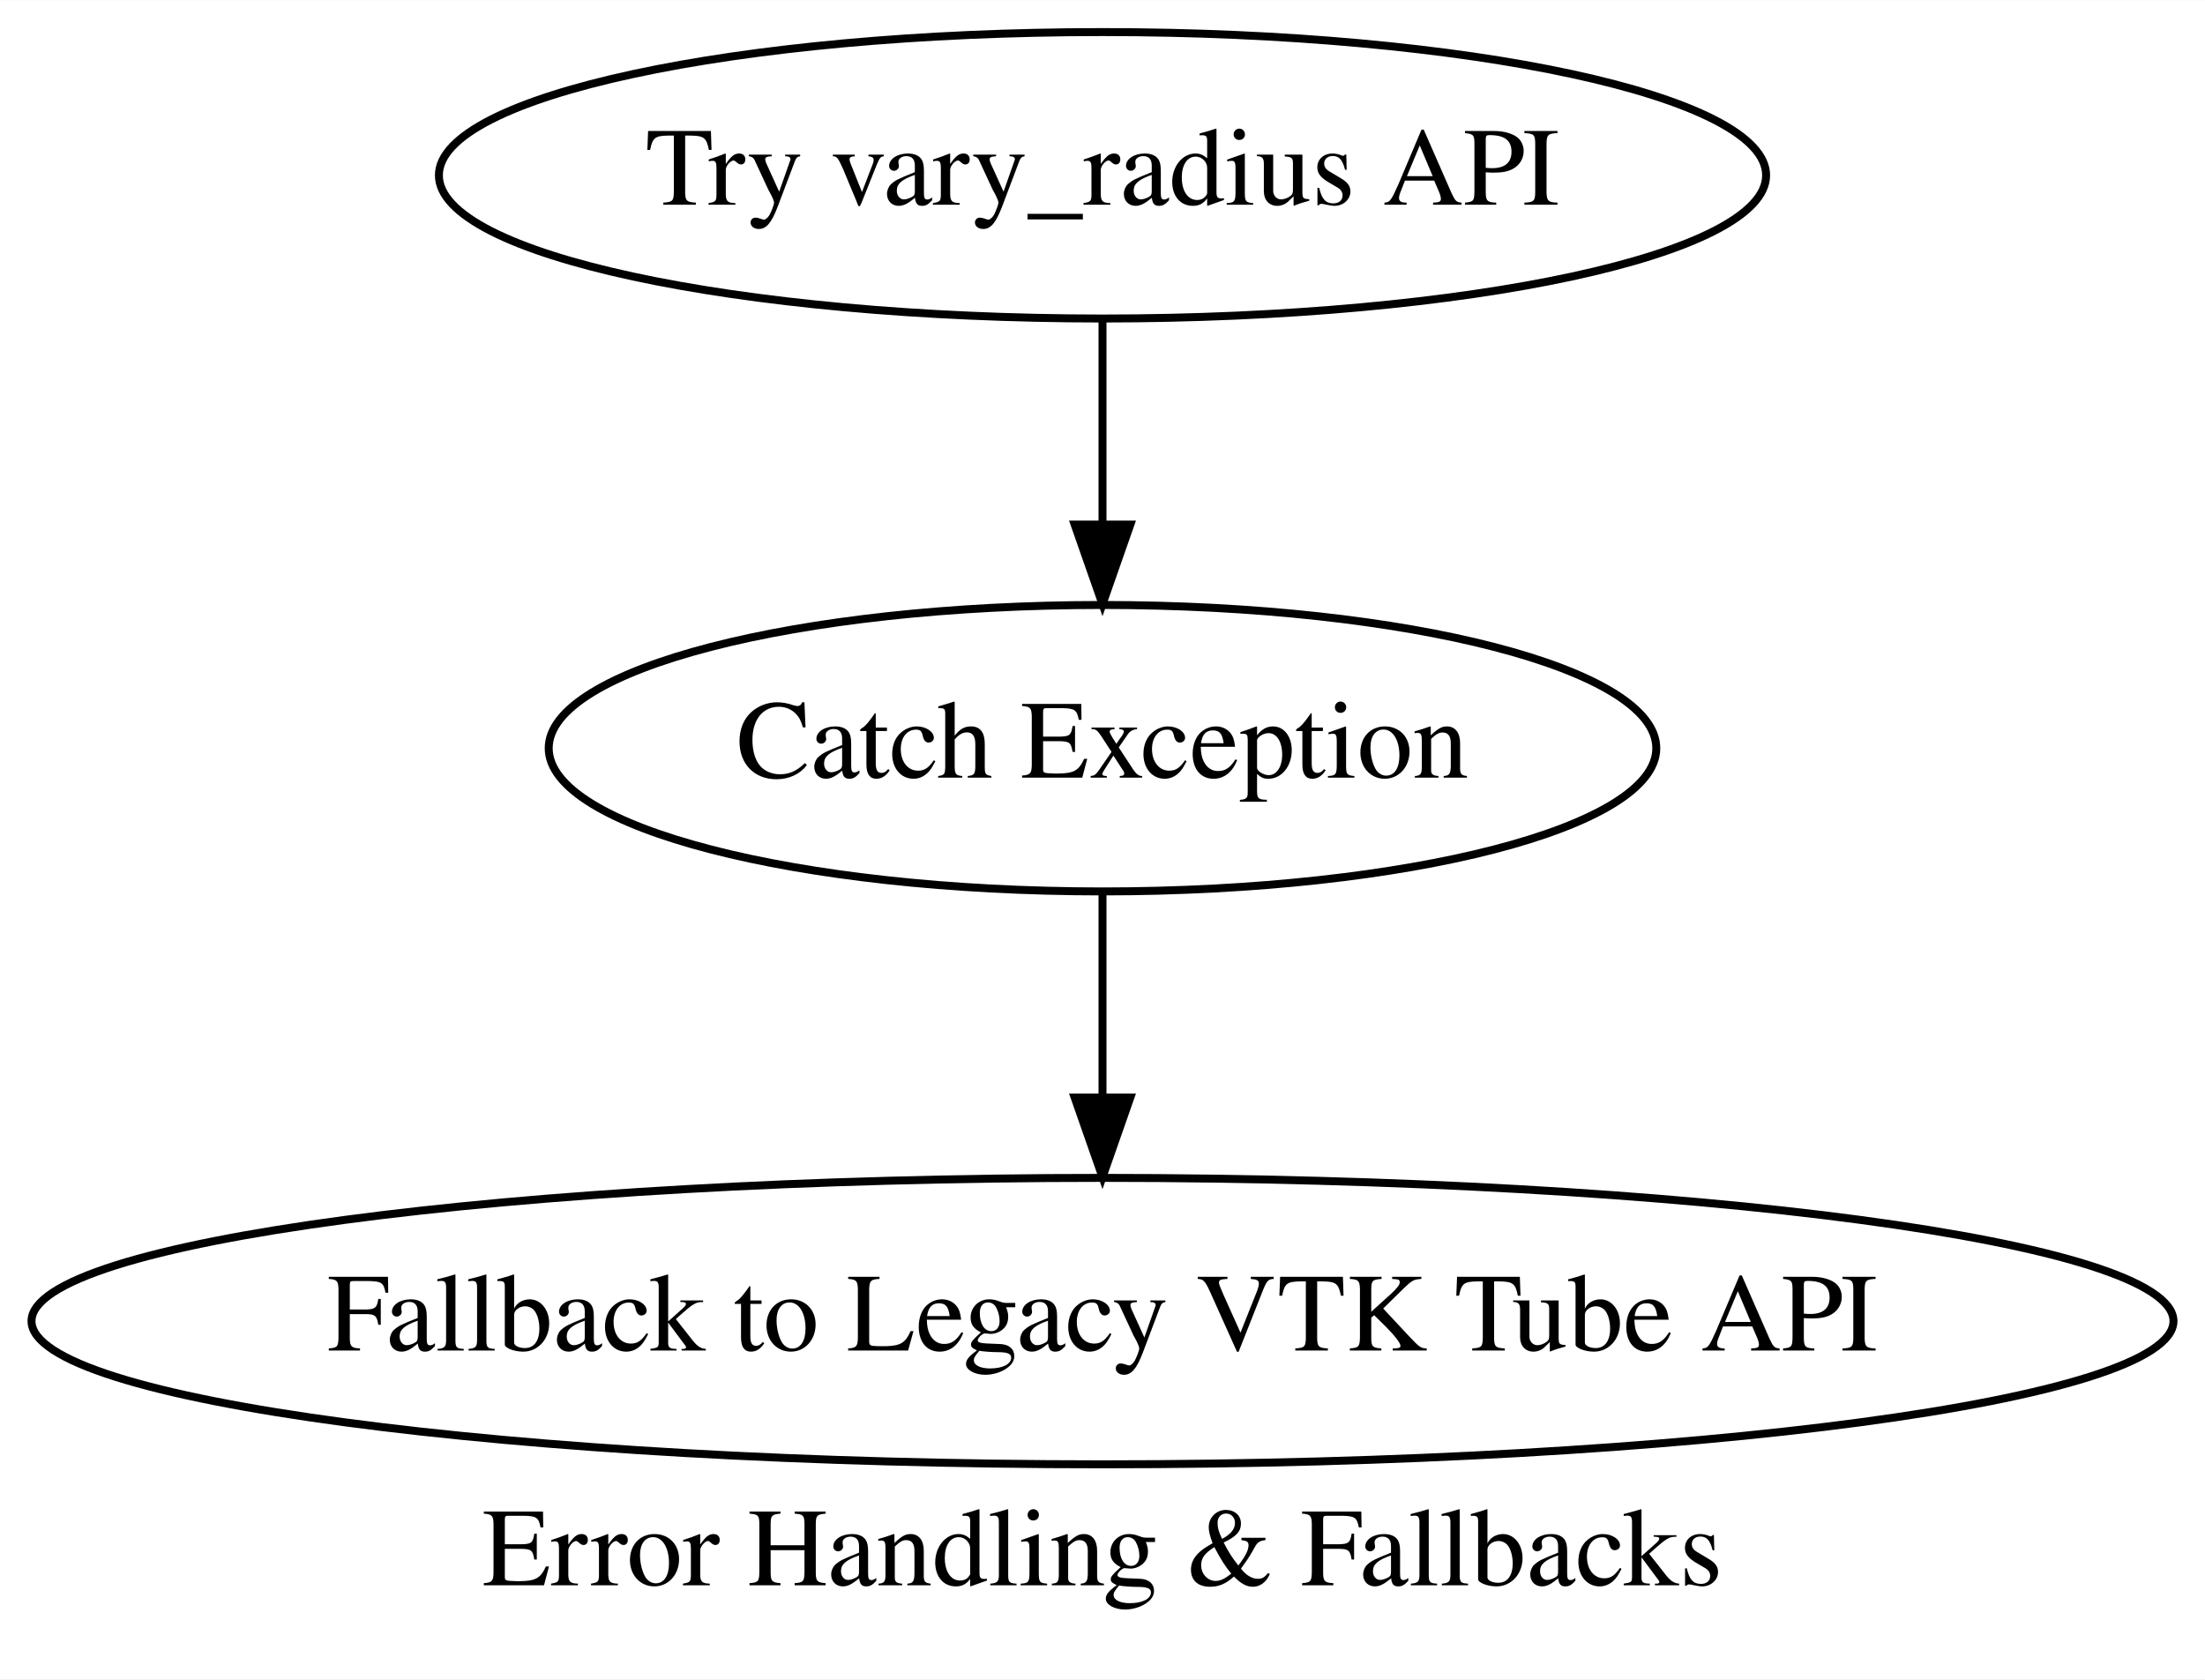
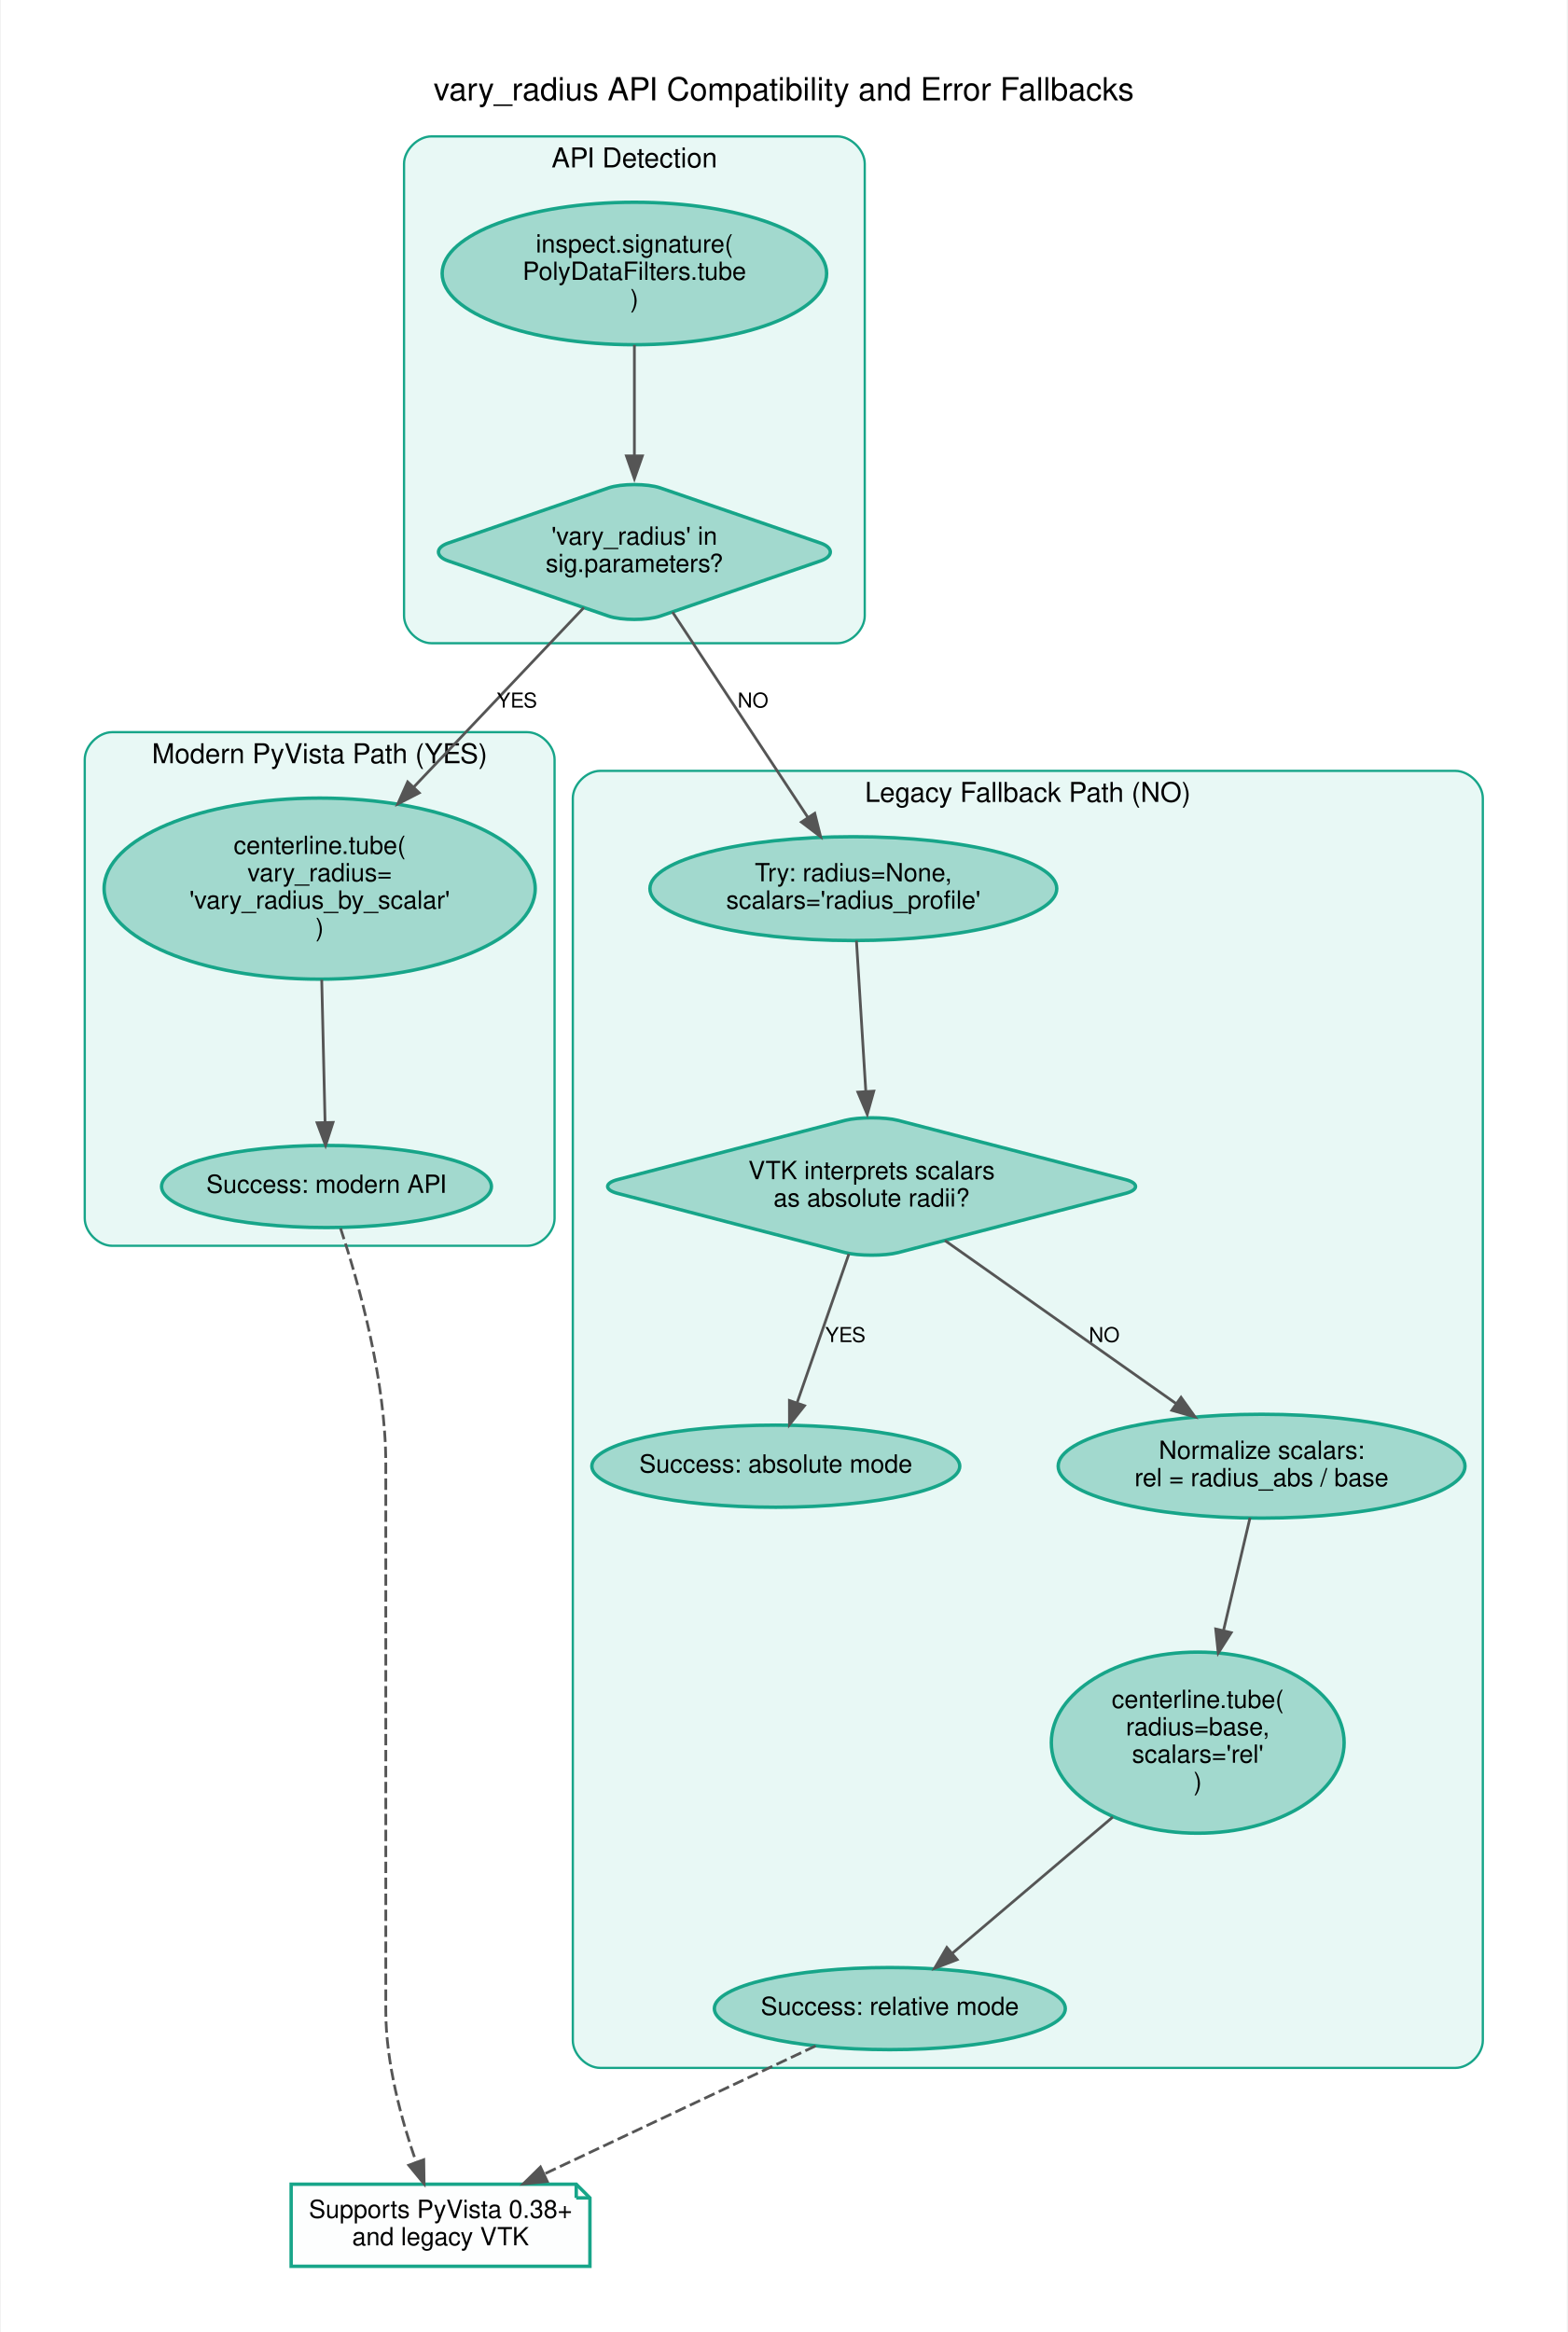
- <svg xmlns="http://www.w3.org/2000/svg" width="277pt" height="211pt" viewBox="0.00 0.00 277.08 211.00">
-   <g id="graph0" class="graph" transform="scale(1 1) rotate(0) translate(4 207)">
-     <polygon fill="white" stroke="transparent" points="-4,4 -4,-207 273.08,-207 273.08,4 -4,4" />
-     <text text-anchor="middle" x="134.54" y="-7.8" font-family="Times,serif" font-size="14.00">Error Handling &amp; Fallbacks</text>
+ <svg xmlns="http://www.w3.org/2000/svg" width="687pt" height="1022pt" viewBox="0.00 0.00 686.60 1022.47">
+   <g id="graph0" class="graph" transform="scale(1 1) rotate(0) translate(28.8 993.67)">
+     <polygon fill="#ffffff" stroke="transparent" points="-28.8,28.8 -28.8,-993.67 657.8,-993.67 657.8,28.8 -28.8,28.8" />
+     <text text-anchor="middle" x="314.5" y="-949.67" font-family="Helvetica,Arial,sans-serif" font-size="14.00">vary_radius API Compatibility and Error Fallbacks</text>
+     <g id="clust1" class="cluster">
+       <path fill="#e8f8f5" stroke="#17a589" d="M160,-711.65C160,-711.65 338,-711.65 338,-711.65 344,-711.65 350,-717.65 350,-723.65 350,-723.65 350,-921.87 350,-921.87 350,-927.87 344,-933.87 338,-933.87 338,-933.87 160,-933.87 160,-933.87 154,-933.87 148,-927.87 148,-921.87 148,-921.87 148,-723.65 148,-723.65 148,-717.65 154,-711.65 160,-711.65" />
+       <text text-anchor="middle" x="249" y="-920.27" font-family="Helvetica,Arial,sans-serif" font-size="12.00">API Detection</text>
+     </g>
+     <g id="clust2" class="cluster">
+       <path fill="#e8f8f5" stroke="#17a589" d="M20,-447.45C20,-447.45 202,-447.45 202,-447.45 208,-447.45 214,-453.45 214,-459.45 214,-459.45 214,-660.65 214,-660.65 214,-666.65 208,-672.65 202,-672.65 202,-672.65 20,-672.65 20,-672.65 14,-672.65 8,-666.65 8,-660.65 8,-660.65 8,-459.45 8,-459.45 8,-453.45 14,-447.45 20,-447.45" />
+       <text text-anchor="middle" x="111" y="-659.05" font-family="Helvetica,Arial,sans-serif" font-size="12.00">Modern PyVista Path (YES)</text>
+     </g>
+     <g id="clust3" class="cluster">
+       <path fill="#e8f8f5" stroke="#17a589" d="M234,-87C234,-87 609,-87 609,-87 615,-87 621,-93 621,-99 621,-99 621,-643.68 621,-643.68 621,-649.68 615,-655.68 609,-655.68 609,-655.68 234,-655.68 234,-655.68 228,-655.68 222,-649.68 222,-643.68 222,-643.68 222,-99 222,-99 222,-93 228,-87 234,-87" />
+       <text text-anchor="middle" x="421.5" y="-642.08" font-family="Helvetica,Arial,sans-serif" font-size="12.00">Legacy Fallback Path (NO)</text>
+     </g>
    <g id="node1" class="node">
-       <ellipse fill="none" stroke="black" cx="134.54" cy="-185" rx="83.39" ry="18" />
-       <text text-anchor="middle" x="134.54" y="-181.3" font-family="Times,serif" font-size="14.00">Try vary_radius API</text>
+       <ellipse fill="#a2d9ce" stroke="#17a589" stroke-width="1.5" cx="249" cy="-873.76" rx="84.29" ry="31.23" />
+       <text text-anchor="middle" x="249" y="-882.96" font-family="Helvetica,Arial,sans-serif" font-size="11.00">inspect.signature(</text>
+       <text text-anchor="middle" x="249" y="-870.96" font-family="Helvetica,Arial,sans-serif" font-size="11.00">  PolyDataFilters.tube</text>
+       <text text-anchor="middle" x="249" y="-858.96" font-family="Helvetica,Arial,sans-serif" font-size="11.00">)</text>
    </g>
    <g id="node2" class="node">
-       <ellipse fill="none" stroke="black" cx="134.54" cy="-113" rx="69.59" ry="18" />
-       <text text-anchor="middle" x="134.54" y="-109.3" font-family="Times,serif" font-size="14.00">Catch Exception</text>
+       <path fill="#a2d9ce" stroke="#17a589" stroke-width="1.5" d="M237.65,-779.74C237.65,-779.74 167.35,-755.55 167.35,-755.55 161.67,-753.6 161.67,-749.69 167.35,-747.74 167.35,-747.74 237.65,-723.55 237.65,-723.55 243.33,-721.6 254.67,-721.6 260.35,-723.55 260.35,-723.55 330.65,-747.74 330.65,-747.74 336.33,-749.69 336.33,-753.6 330.65,-755.55 330.65,-755.55 260.35,-779.74 260.35,-779.74 254.67,-781.69 243.33,-781.69 237.65,-779.74" />
+       <text text-anchor="middle" x="249" y="-754.85" font-family="Helvetica,Arial,sans-serif" font-size="11.00">'vary_radius' in</text>
+       <text text-anchor="middle" x="249" y="-742.85" font-family="Helvetica,Arial,sans-serif" font-size="11.00">sig.parameters?</text>
    </g>
    <g id="edge1" class="edge">
-       <path fill="none" stroke="black" d="M134.54,-166.7C134.54,-158.98 134.54,-149.71 134.54,-141.11" />
-       <polygon fill="black" stroke="black" points="138.04,-141.1 134.54,-131.1 131.04,-141.1 138.04,-141.1" />
+       <path fill="none" stroke="#555555" stroke-width="1.2" d="M249,-842.45C249,-827.74 249,-809.85 249,-793.92" />
+       <polygon fill="#555555" stroke="#555555" stroke-width="1.2" points="252.5,-793.78 249,-783.78 245.5,-793.78 252.5,-793.78" />
    </g>
    <g id="node3" class="node">
-       <ellipse fill="none" stroke="black" cx="134.54" cy="-41" rx="134.58" ry="18" />
-       <text text-anchor="middle" x="134.54" y="-37.3" font-family="Times,serif" font-size="14.00">Fallback to Legacy VTK Tube API</text>
+       <ellipse fill="#a2d9ce" stroke="#17a589" stroke-width="1.5" cx="111" cy="-604.05" rx="94.51" ry="39.7" />
+       <text text-anchor="middle" x="111" y="-619.25" font-family="Helvetica,Arial,sans-serif" font-size="11.00">centerline.tube(</text>
+       <text text-anchor="middle" x="111" y="-607.25" font-family="Helvetica,Arial,sans-serif" font-size="11.00">  vary_radius=</text>
+       <text text-anchor="middle" x="111" y="-595.25" font-family="Helvetica,Arial,sans-serif" font-size="11.00">  'vary_radius_by_scalar'</text>
+       <text text-anchor="middle" x="111" y="-583.25" font-family="Helvetica,Arial,sans-serif" font-size="11.00">)</text>
+     </g>
+     <g id="edge8" class="edge">
+       <path fill="none" stroke="#555555" stroke-width="1.2" d="M226.83,-727.25C206.79,-706.11 176.77,-674.44 152.31,-648.63" />
+       <polygon fill="#555555" stroke="#555555" stroke-width="1.2" points="154.67,-646.03 145.25,-641.18 149.59,-650.85 154.67,-646.03" />
+       <text text-anchor="middle" x="197.5" y="-683.45" font-family="Helvetica,Arial,sans-serif" font-size="9.00">YES</text>
+     </g>
+     <g id="node5" class="node">
+       <ellipse fill="#a2d9ce" stroke="#17a589" stroke-width="1.5" cx="345" cy="-604.05" rx="89.19" ry="22.76" />
+       <text text-anchor="middle" x="345" y="-607.25" font-family="Helvetica,Arial,sans-serif" font-size="11.00">Try: radius=None,</text>
+       <text text-anchor="middle" x="345" y="-595.25" font-family="Helvetica,Arial,sans-serif" font-size="11.00">scalars='radius_profile'</text>
+     </g>
+     <g id="edge9" class="edge">
+       <path fill="none" stroke="#555555" stroke-width="1.2" d="M265.72,-725.29C282.23,-700.25 307.48,-661.96 325.03,-635.34" />
+       <polygon fill="#555555" stroke="#555555" stroke-width="1.2" points="328.08,-637.07 330.66,-626.8 322.23,-633.22 328.08,-637.07" />
+       <text text-anchor="middle" x="301" y="-683.45" font-family="Helvetica,Arial,sans-serif" font-size="9.00">NO</text>
+     </g>
+     <g id="node4" class="node">
+       <ellipse fill="#a2d9ce" stroke="#17a589" stroke-width="1.5" cx="114" cy="-473.45" rx="72.32" ry="18" />
+       <text text-anchor="middle" x="114" y="-470.65" font-family="Helvetica,Arial,sans-serif" font-size="11.00">Success: modern API</text>
    </g>
    <g id="edge2" class="edge">
-       <path fill="none" stroke="black" d="M134.54,-94.7C134.54,-86.98 134.54,-77.71 134.54,-69.11" />
-       <polygon fill="black" stroke="black" points="138.04,-69.1 134.54,-59.1 131.04,-69.1 138.04,-69.1" />
+       <path fill="none" stroke="#555555" stroke-width="1.2" d="M111.91,-564.12C112.38,-543.94 112.94,-519.8 113.37,-501.65" />
+       <polygon fill="#555555" stroke="#555555" stroke-width="1.2" points="116.87,-501.55 113.6,-491.47 109.87,-501.39 116.87,-501.55" />
+     </g>
+     <g id="node11" class="node">
+       <polygon fill="#fdfefe" stroke="#17a589" stroke-width="1.5" points="223.5,-36 98.5,-36 98.5,0 229.5,0 229.5,-30 223.5,-36" />
+       <polyline fill="none" stroke="#17a589" stroke-width="1.5" points="223.5,-36 223.5,-30 " />
+       <polyline fill="none" stroke="#17a589" stroke-width="1.5" points="229.5,-30 223.5,-30 " />
+       <text text-anchor="middle" x="164" y="-21.2" font-family="Helvetica,Arial,sans-serif" font-size="11.00">Supports PyVista 0.38+</text>
+       <text text-anchor="middle" x="164" y="-9.2" font-family="Helvetica,Arial,sans-serif" font-size="11.00">and legacy VTK</text>
+     </g>
+     <g id="edge11" class="edge">
+       <path fill="none" stroke="#555555" stroke-width="1.2" stroke-dasharray="5,2" d="M120.16,-455.12C127.85,-431.92 140,-389.31 140,-351.82 140,-351.82 140,-351.82 140,-112 140,-89.07 146.93,-63.93 153.34,-45.58" />
+       <polygon fill="#555555" stroke="#555555" stroke-width="1.2" points="156.64,-46.74 156.8,-36.14 150.07,-44.33 156.64,-46.74" />
+     </g>
+     <g id="node6" class="node">
+       <path fill="#a2d9ce" stroke="#17a589" stroke-width="1.5" d="M341.39,-502.43C341.39,-502.43 241.61,-476.47 241.61,-476.47 235.81,-474.96 235.81,-471.94 241.61,-470.43 241.61,-470.43 341.39,-444.47 341.39,-444.47 347.19,-442.96 358.81,-442.96 364.61,-444.47 364.61,-444.47 464.39,-470.43 464.39,-470.43 470.19,-471.94 470.19,-474.96 464.39,-476.47 464.39,-476.47 364.61,-502.43 364.61,-502.43 358.81,-503.94 347.19,-503.94 341.39,-502.43" />
+       <text text-anchor="middle" x="353" y="-476.65" font-family="Helvetica,Arial,sans-serif" font-size="11.00">VTK interprets scalars</text>
+       <text text-anchor="middle" x="353" y="-464.65" font-family="Helvetica,Arial,sans-serif" font-size="11.00">as absolute radii?</text>
+     </g>
+     <g id="edge3" class="edge">
+       <path fill="none" stroke="#555555" stroke-width="1.2" d="M346.36,-581.23C347.48,-563.17 349.11,-537.01 350.47,-515.1" />
+       <polygon fill="#555555" stroke="#555555" stroke-width="1.2" points="353.97,-515.26 351.1,-505.06 346.98,-514.83 353.97,-515.26" />
+     </g>
+     <g id="node7" class="node">
+       <ellipse fill="#a2d9ce" stroke="#17a589" stroke-width="1.5" cx="311" cy="-350.82" rx="80.66" ry="18" />
+       <text text-anchor="middle" x="311" y="-348.02" font-family="Helvetica,Arial,sans-serif" font-size="11.00">Success: absolute mode</text>
+     </g>
+     <g id="edge4" class="edge">
+       <path fill="none" stroke="#555555" stroke-width="1.2" d="M343.05,-443.86C336.18,-424.14 327.11,-398.09 320.37,-378.73" />
+       <polygon fill="#555555" stroke="#555555" stroke-width="1.2" points="323.58,-377.32 316.99,-369.02 316.97,-379.62 323.58,-377.32" />
+       <text text-anchor="middle" x="341.5" y="-405.25" font-family="Helvetica,Arial,sans-serif" font-size="9.00">YES</text>
+     </g>
+     <g id="node8" class="node">
+       <ellipse fill="#a2d9ce" stroke="#17a589" stroke-width="1.5" cx="524" cy="-350.82" rx="89.19" ry="22.76" />
+       <text text-anchor="middle" x="524" y="-354.02" font-family="Helvetica,Arial,sans-serif" font-size="11.00">Normalize scalars:</text>
+       <text text-anchor="middle" x="524" y="-342.02" font-family="Helvetica,Arial,sans-serif" font-size="11.00">rel = radius_abs / base</text>
+     </g>
+     <g id="edge5" class="edge">
+       <path fill="none" stroke="#555555" stroke-width="1.2" d="M385.16,-449.76C413.99,-429.42 456.29,-399.59 486.62,-378.19" />
+       <polygon fill="#555555" stroke="#555555" stroke-width="1.2" points="488.68,-381.02 494.83,-372.4 484.64,-375.3 488.68,-381.02" />
+       <text text-anchor="middle" x="455" y="-405.25" font-family="Helvetica,Arial,sans-serif" font-size="9.00">NO</text>
+     </g>
+     <g id="node9" class="node">
+       <ellipse fill="#a2d9ce" stroke="#17a589" stroke-width="1.5" cx="496" cy="-229.6" rx="64.19" ry="39.7" />
+       <text text-anchor="middle" x="496" y="-244.8" font-family="Helvetica,Arial,sans-serif" font-size="11.00">centerline.tube(</text>
+       <text text-anchor="middle" x="496" y="-232.8" font-family="Helvetica,Arial,sans-serif" font-size="11.00">  radius=base,</text>
+       <text text-anchor="middle" x="496" y="-220.8" font-family="Helvetica,Arial,sans-serif" font-size="11.00">  scalars='rel'</text>
+       <text text-anchor="middle" x="496" y="-208.8" font-family="Helvetica,Arial,sans-serif" font-size="11.00">)</text>
+     </g>
+     <g id="edge6" class="edge">
+       <path fill="none" stroke="#555555" stroke-width="1.2" d="M518.93,-328.23C515.69,-314.43 511.35,-295.97 507.32,-278.81" />
+       <polygon fill="#555555" stroke="#555555" stroke-width="1.2" points="510.69,-277.84 505,-268.91 503.88,-279.44 510.69,-277.84" />
+     </g>
+     <g id="node10" class="node">
+       <ellipse fill="#a2d9ce" stroke="#17a589" stroke-width="1.5" cx="361" cy="-113" rx="76.94" ry="18" />
+       <text text-anchor="middle" x="361" y="-110.2" font-family="Helvetica,Arial,sans-serif" font-size="11.00">Success: relative mode</text>
+     </g>
+     <g id="edge7" class="edge">
+       <path fill="none" stroke="#555555" stroke-width="1.2" d="M458.75,-196.98C436.43,-178.03 408.54,-154.36 388.27,-137.15" />
+       <polygon fill="#555555" stroke="#555555" stroke-width="1.2" points="390.52,-134.47 380.63,-130.67 385.99,-139.81 390.52,-134.47" />
+     </g>
+     <g id="edge10" class="edge">
+       <path fill="none" stroke="#555555" stroke-width="1.2" stroke-dasharray="5,2" d="M328.47,-96.64C296.07,-81.35 246.04,-57.73 209.66,-40.56" />
+       <polygon fill="#555555" stroke="#555555" stroke-width="1.2" points="210.8,-37.22 200.26,-36.12 207.81,-43.55 210.8,-37.22" />
    </g>
  </g>
</svg>
